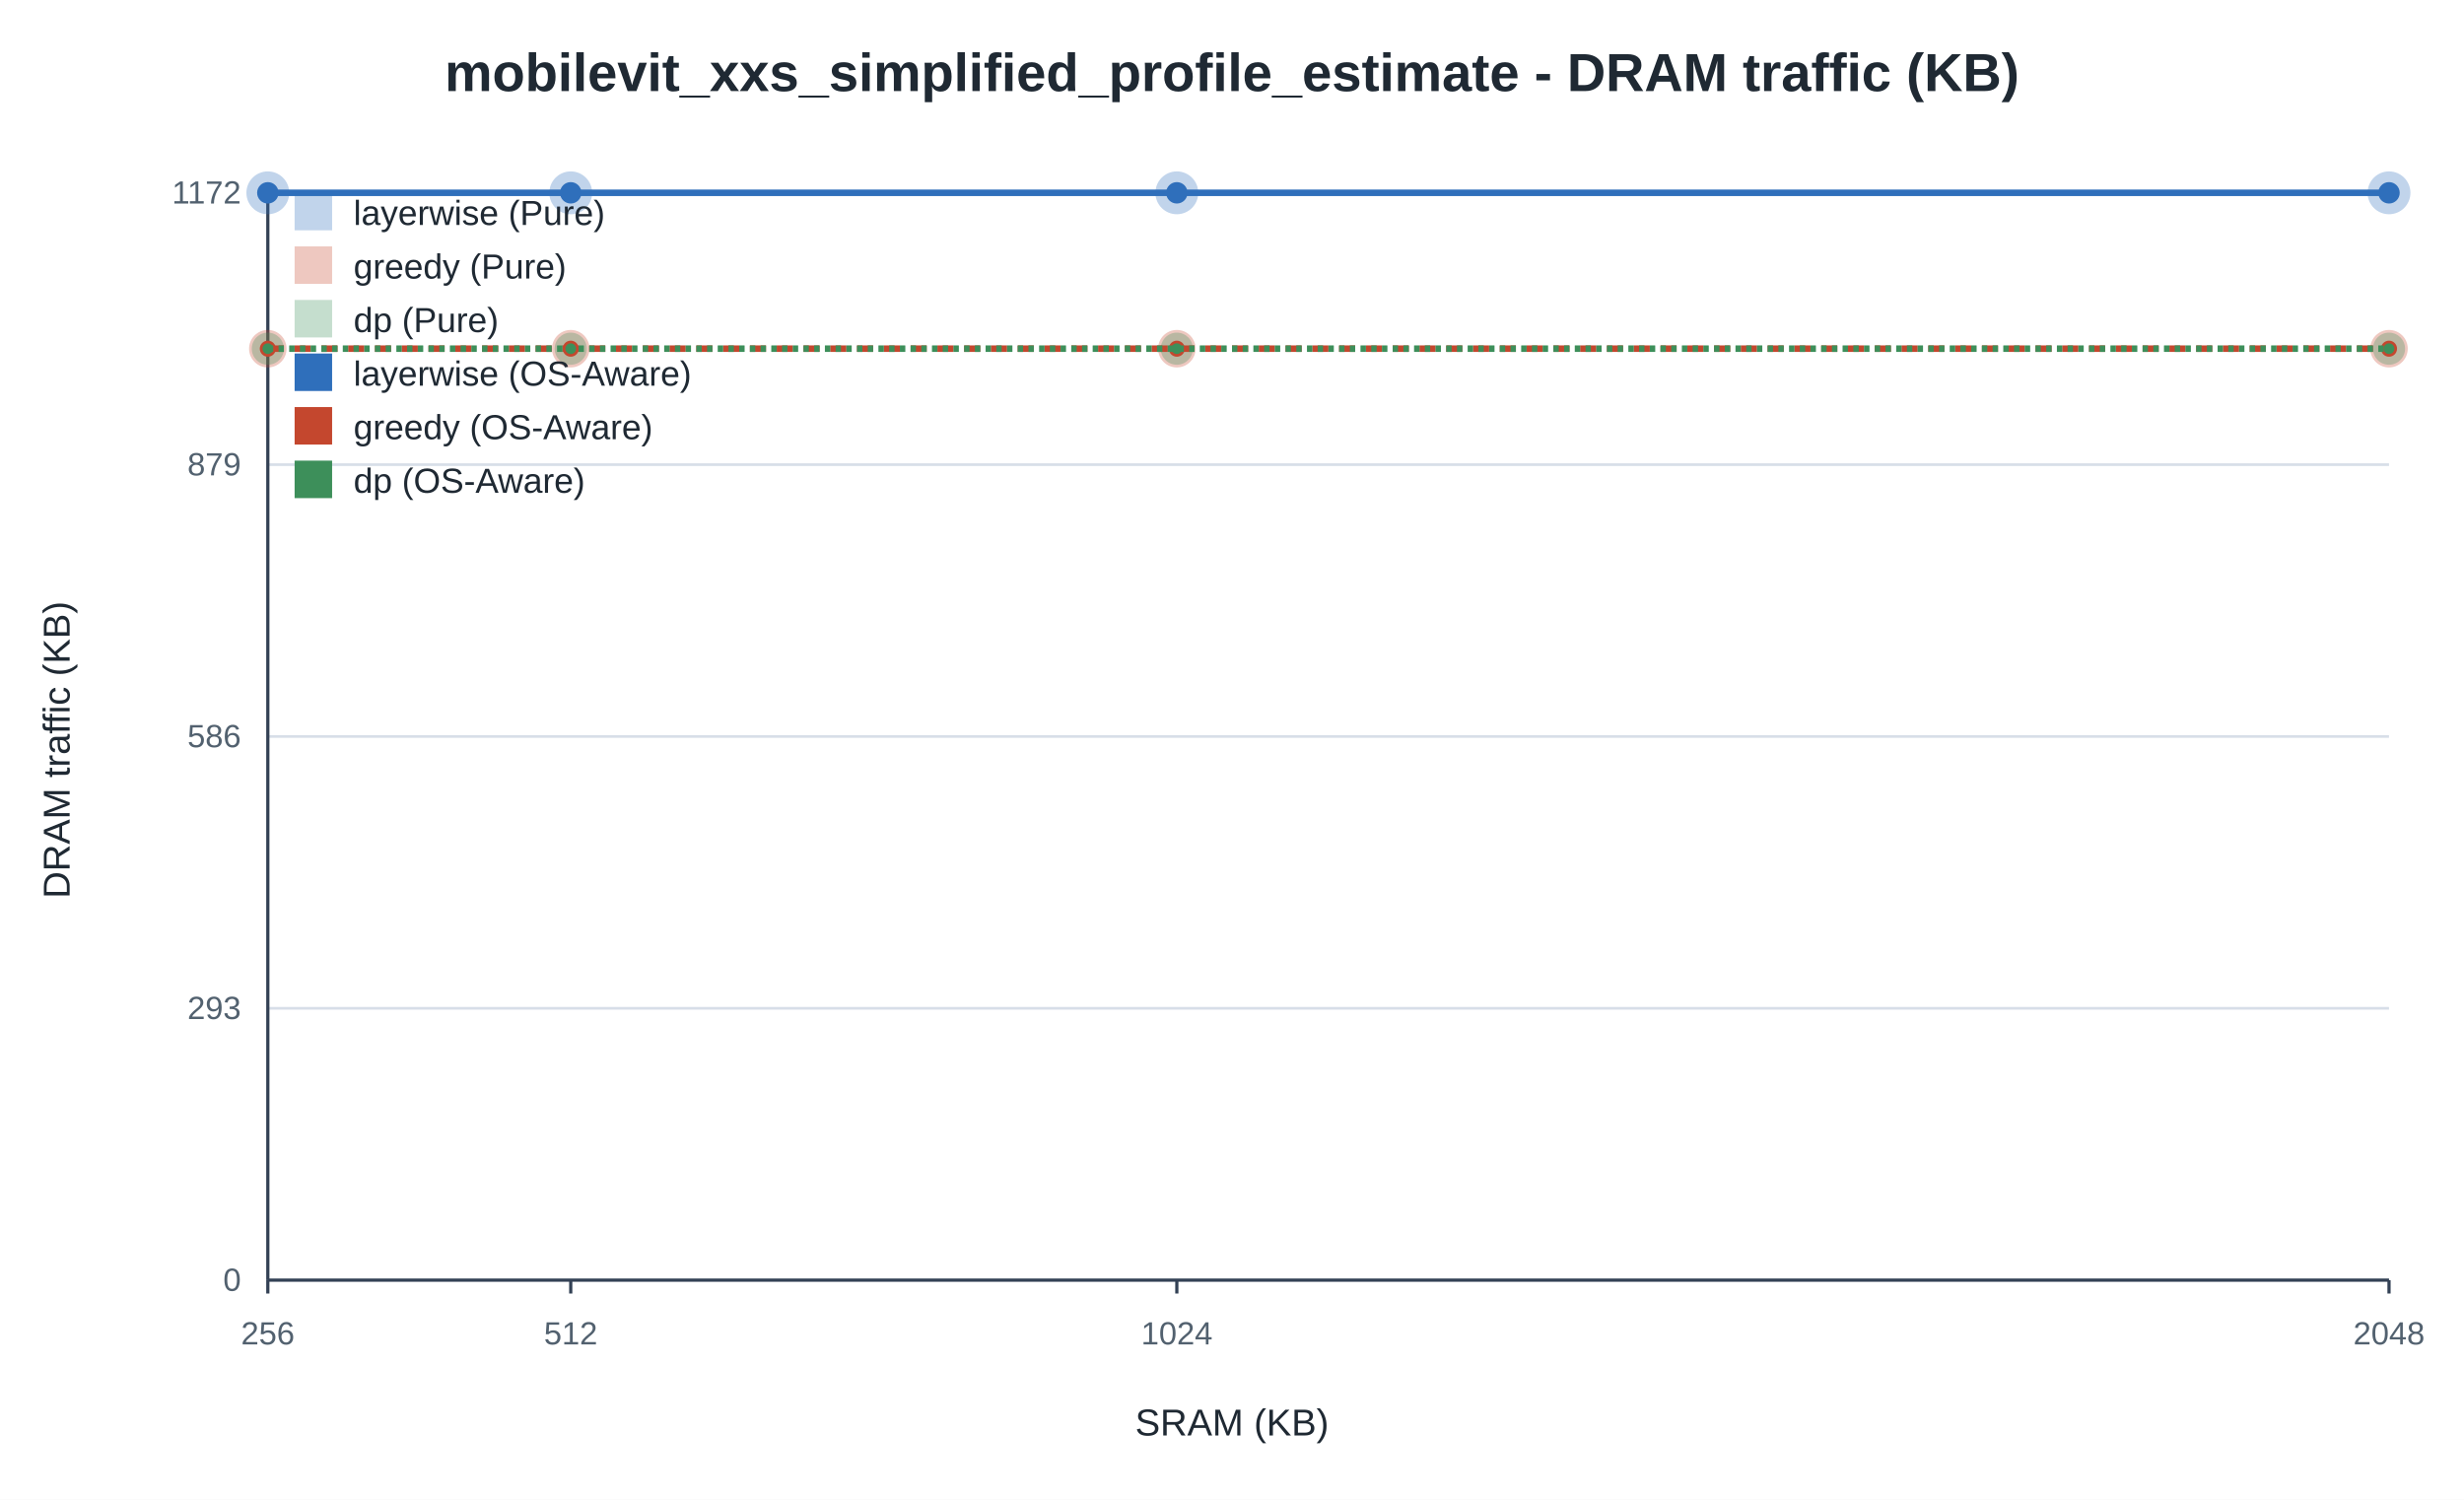
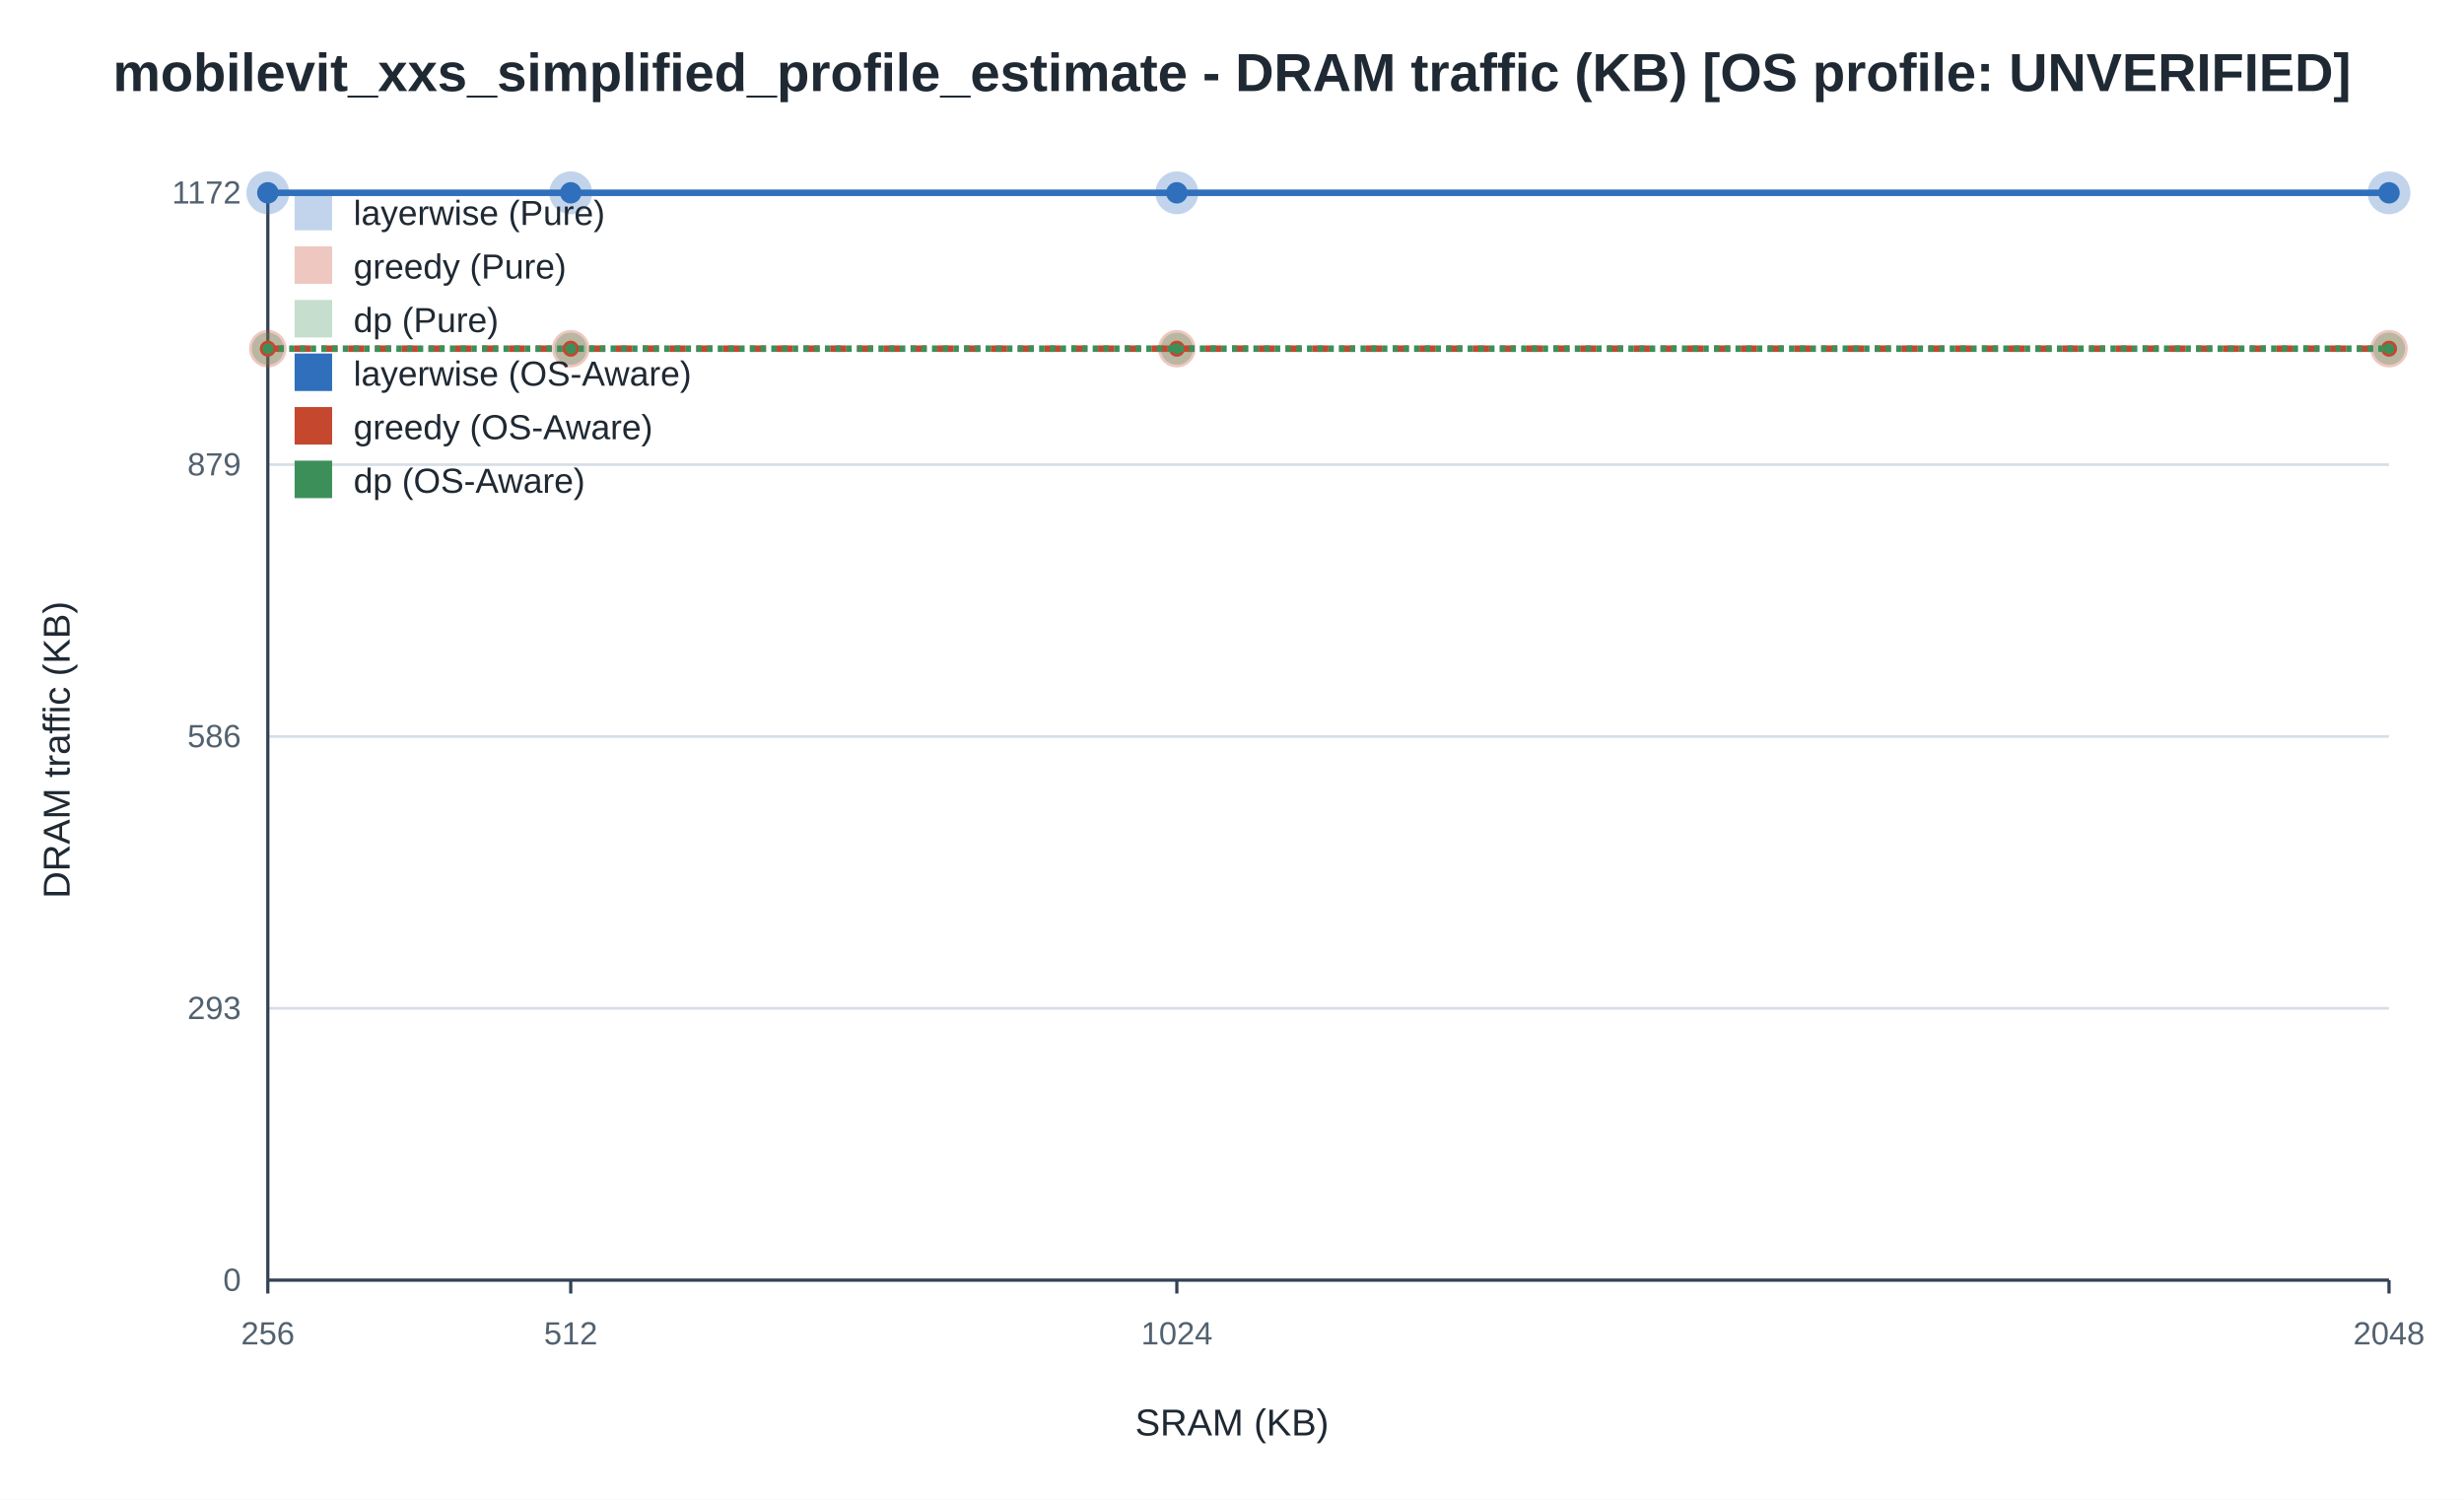
<svg xmlns="http://www.w3.org/2000/svg" width="920" height="560" viewBox="0 0 920 560">
  <style>text{font-family:Arial,sans-serif;fill:#1f2933}.axis{stroke:#334155;stroke-width:1.2}.grid{stroke:#d7dee8;stroke-width:1}.label{font-size:14px}.tick{font-size:12px;fill:#52616f}.title{font-size:20px;font-weight:700}.legend{font-size:13px}</style>
  <rect x="0" y="0" width="920" height="560" fill="#ffffff" />
-   <text class="title" x="460.0" y="34" text-anchor="middle">mobilevit_xxs_simplified_profile_estimate - DRAM traffic (KB)</text>
+   <text class="title" x="460.0" y="34" text-anchor="middle">mobilevit_xxs_simplified_profile_estimate - DRAM traffic (KB) [OS profile: UNVERIFIED]</text>
  <line class="grid" x1="100" y1="478.0" x2="892" y2="478.0" />
  <text class="tick" x="90" y="482.0" text-anchor="end">0</text>
  <line class="grid" x1="100" y1="376.5" x2="892" y2="376.5" />
  <text class="tick" x="90" y="380.5" text-anchor="end">293</text>
  <line class="grid" x1="100" y1="275.0" x2="892" y2="275.0" />
  <text class="tick" x="90" y="279.0" text-anchor="end">586</text>
  <line class="grid" x1="100" y1="173.5" x2="892" y2="173.5" />
  <text class="tick" x="90" y="177.5" text-anchor="end">879</text>
  <line class="grid" x1="100" y1="72.0" x2="892" y2="72.0" />
  <text class="tick" x="90" y="76.0" text-anchor="end">1172</text>
  <line class="axis" x1="100" y1="478" x2="892" y2="478" />
  <line class="axis" x1="100" y1="72" x2="100" y2="478" />
  <line class="axis" x1="100.0" y1="478" x2="100.0" y2="483" />
  <text class="tick" x="100.0" y="502" text-anchor="middle">256</text>
  <line class="axis" x1="213.1" y1="478" x2="213.1" y2="483" />
  <text class="tick" x="213.1" y="502" text-anchor="middle">512</text>
  <line class="axis" x1="439.4" y1="478" x2="439.4" y2="483" />
  <text class="tick" x="439.4" y="502" text-anchor="middle">1024</text>
  <line class="axis" x1="892.0" y1="478" x2="892.0" y2="483" />
  <text class="tick" x="892.0" y="502" text-anchor="middle">2048</text>
  <polyline fill="none" stroke="#2f6fbb" stroke-width="2.4" stroke-opacity="0.3" points="100.0,72.0 213.1,72.0 439.4,72.0 892.0,72.0" />
  <circle cx="100.0" cy="72.0" r="8" fill="#2f6fbb" fill-opacity="0.3" />
  <circle cx="213.1" cy="72.0" r="8" fill="#2f6fbb" fill-opacity="0.3" />
  <circle cx="439.4" cy="72.0" r="8" fill="#2f6fbb" fill-opacity="0.3" />
  <circle cx="892.0" cy="72.0" r="8" fill="#2f6fbb" fill-opacity="0.3" />
  <polyline fill="none" stroke="#c4472e" stroke-width="2.4" stroke-opacity="0.3" stroke-dasharray="6,4" points="100.0,130.2 213.1,130.2 439.4,130.2 892.0,130.2" />
  <circle cx="100.0" cy="130.2" r="7" fill="#c4472e" fill-opacity="0.3" />
  <circle cx="213.1" cy="130.2" r="7" fill="#c4472e" fill-opacity="0.3" />
  <circle cx="439.4" cy="130.2" r="7" fill="#c4472e" fill-opacity="0.3" />
  <circle cx="892.0" cy="130.2" r="7" fill="#c4472e" fill-opacity="0.3" />
  <polyline fill="none" stroke="#3d8f5a" stroke-width="2.4" stroke-opacity="0.3" stroke-dasharray="2,2" points="100.0,130.2 213.1,130.2 439.4,130.2 892.0,130.2" />
  <circle cx="100.0" cy="130.2" r="6" fill="#3d8f5a" fill-opacity="0.3" />
  <circle cx="213.1" cy="130.2" r="6" fill="#3d8f5a" fill-opacity="0.3" />
  <circle cx="439.4" cy="130.2" r="6" fill="#3d8f5a" fill-opacity="0.3" />
  <circle cx="892.0" cy="130.2" r="6" fill="#3d8f5a" fill-opacity="0.3" />
  <polyline fill="none" stroke="#2f6fbb" stroke-width="2.4" stroke-opacity="1.0" points="100.0,72.0 213.1,72.0 439.4,72.0 892.0,72.0" />
  <circle cx="100.0" cy="72.0" r="4" fill="#2f6fbb" fill-opacity="1.0" />
  <circle cx="213.1" cy="72.0" r="4" fill="#2f6fbb" fill-opacity="1.0" />
  <circle cx="439.4" cy="72.0" r="4" fill="#2f6fbb" fill-opacity="1.0" />
  <circle cx="892.0" cy="72.0" r="4" fill="#2f6fbb" fill-opacity="1.0" />
  <polyline fill="none" stroke="#c4472e" stroke-width="2.4" stroke-opacity="1.0" stroke-dasharray="6,4" points="100.0,130.2 213.1,130.2 439.4,130.2 892.0,130.2" />
  <circle cx="100.0" cy="130.2" r="3" fill="#c4472e" fill-opacity="1.0" />
  <circle cx="213.1" cy="130.2" r="3" fill="#c4472e" fill-opacity="1.0" />
  <circle cx="439.4" cy="130.2" r="3" fill="#c4472e" fill-opacity="1.0" />
  <circle cx="892.0" cy="130.2" r="3" fill="#c4472e" fill-opacity="1.0" />
  <polyline fill="none" stroke="#3d8f5a" stroke-width="2.4" stroke-opacity="1.0" stroke-dasharray="2,2" points="100.0,130.2 213.1,130.2 439.4,130.2 892.0,130.2" />
  <circle cx="100.0" cy="130.2" r="2" fill="#3d8f5a" fill-opacity="1.0" />
  <circle cx="213.1" cy="130.2" r="2" fill="#3d8f5a" fill-opacity="1.0" />
  <circle cx="439.4" cy="130.2" r="2" fill="#3d8f5a" fill-opacity="1.0" />
  <circle cx="892.0" cy="130.2" r="2" fill="#3d8f5a" fill-opacity="1.0" />
  <rect x="110" y="72" width="14" height="14" fill="#2f6fbb" fill-opacity="0.3" />
  <text class="legend" x="132" y="84">layerwise (Pure)</text>
  <rect x="110" y="92" width="14" height="14" fill="#c4472e" fill-opacity="0.3" />
  <text class="legend" x="132" y="104">greedy (Pure)</text>
  <rect x="110" y="112" width="14" height="14" fill="#3d8f5a" fill-opacity="0.3" />
  <text class="legend" x="132" y="124">dp (Pure)</text>
  <rect x="110" y="132" width="14" height="14" fill="#2f6fbb" fill-opacity="1.0" />
  <text class="legend" x="132" y="144">layerwise (OS-Aware)</text>
  <rect x="110" y="152" width="14" height="14" fill="#c4472e" fill-opacity="1.0" />
  <text class="legend" x="132" y="164">greedy (OS-Aware)</text>
  <rect x="110" y="172" width="14" height="14" fill="#3d8f5a" fill-opacity="1.0" />
  <text class="legend" x="132" y="184">dp (OS-Aware)</text>
  <text class="label" x="460.0" y="536" text-anchor="middle">SRAM (KB)</text>
  <text class="label" transform="translate(26 280.0) rotate(-90)" text-anchor="middle">DRAM traffic (KB)</text>
</svg>
